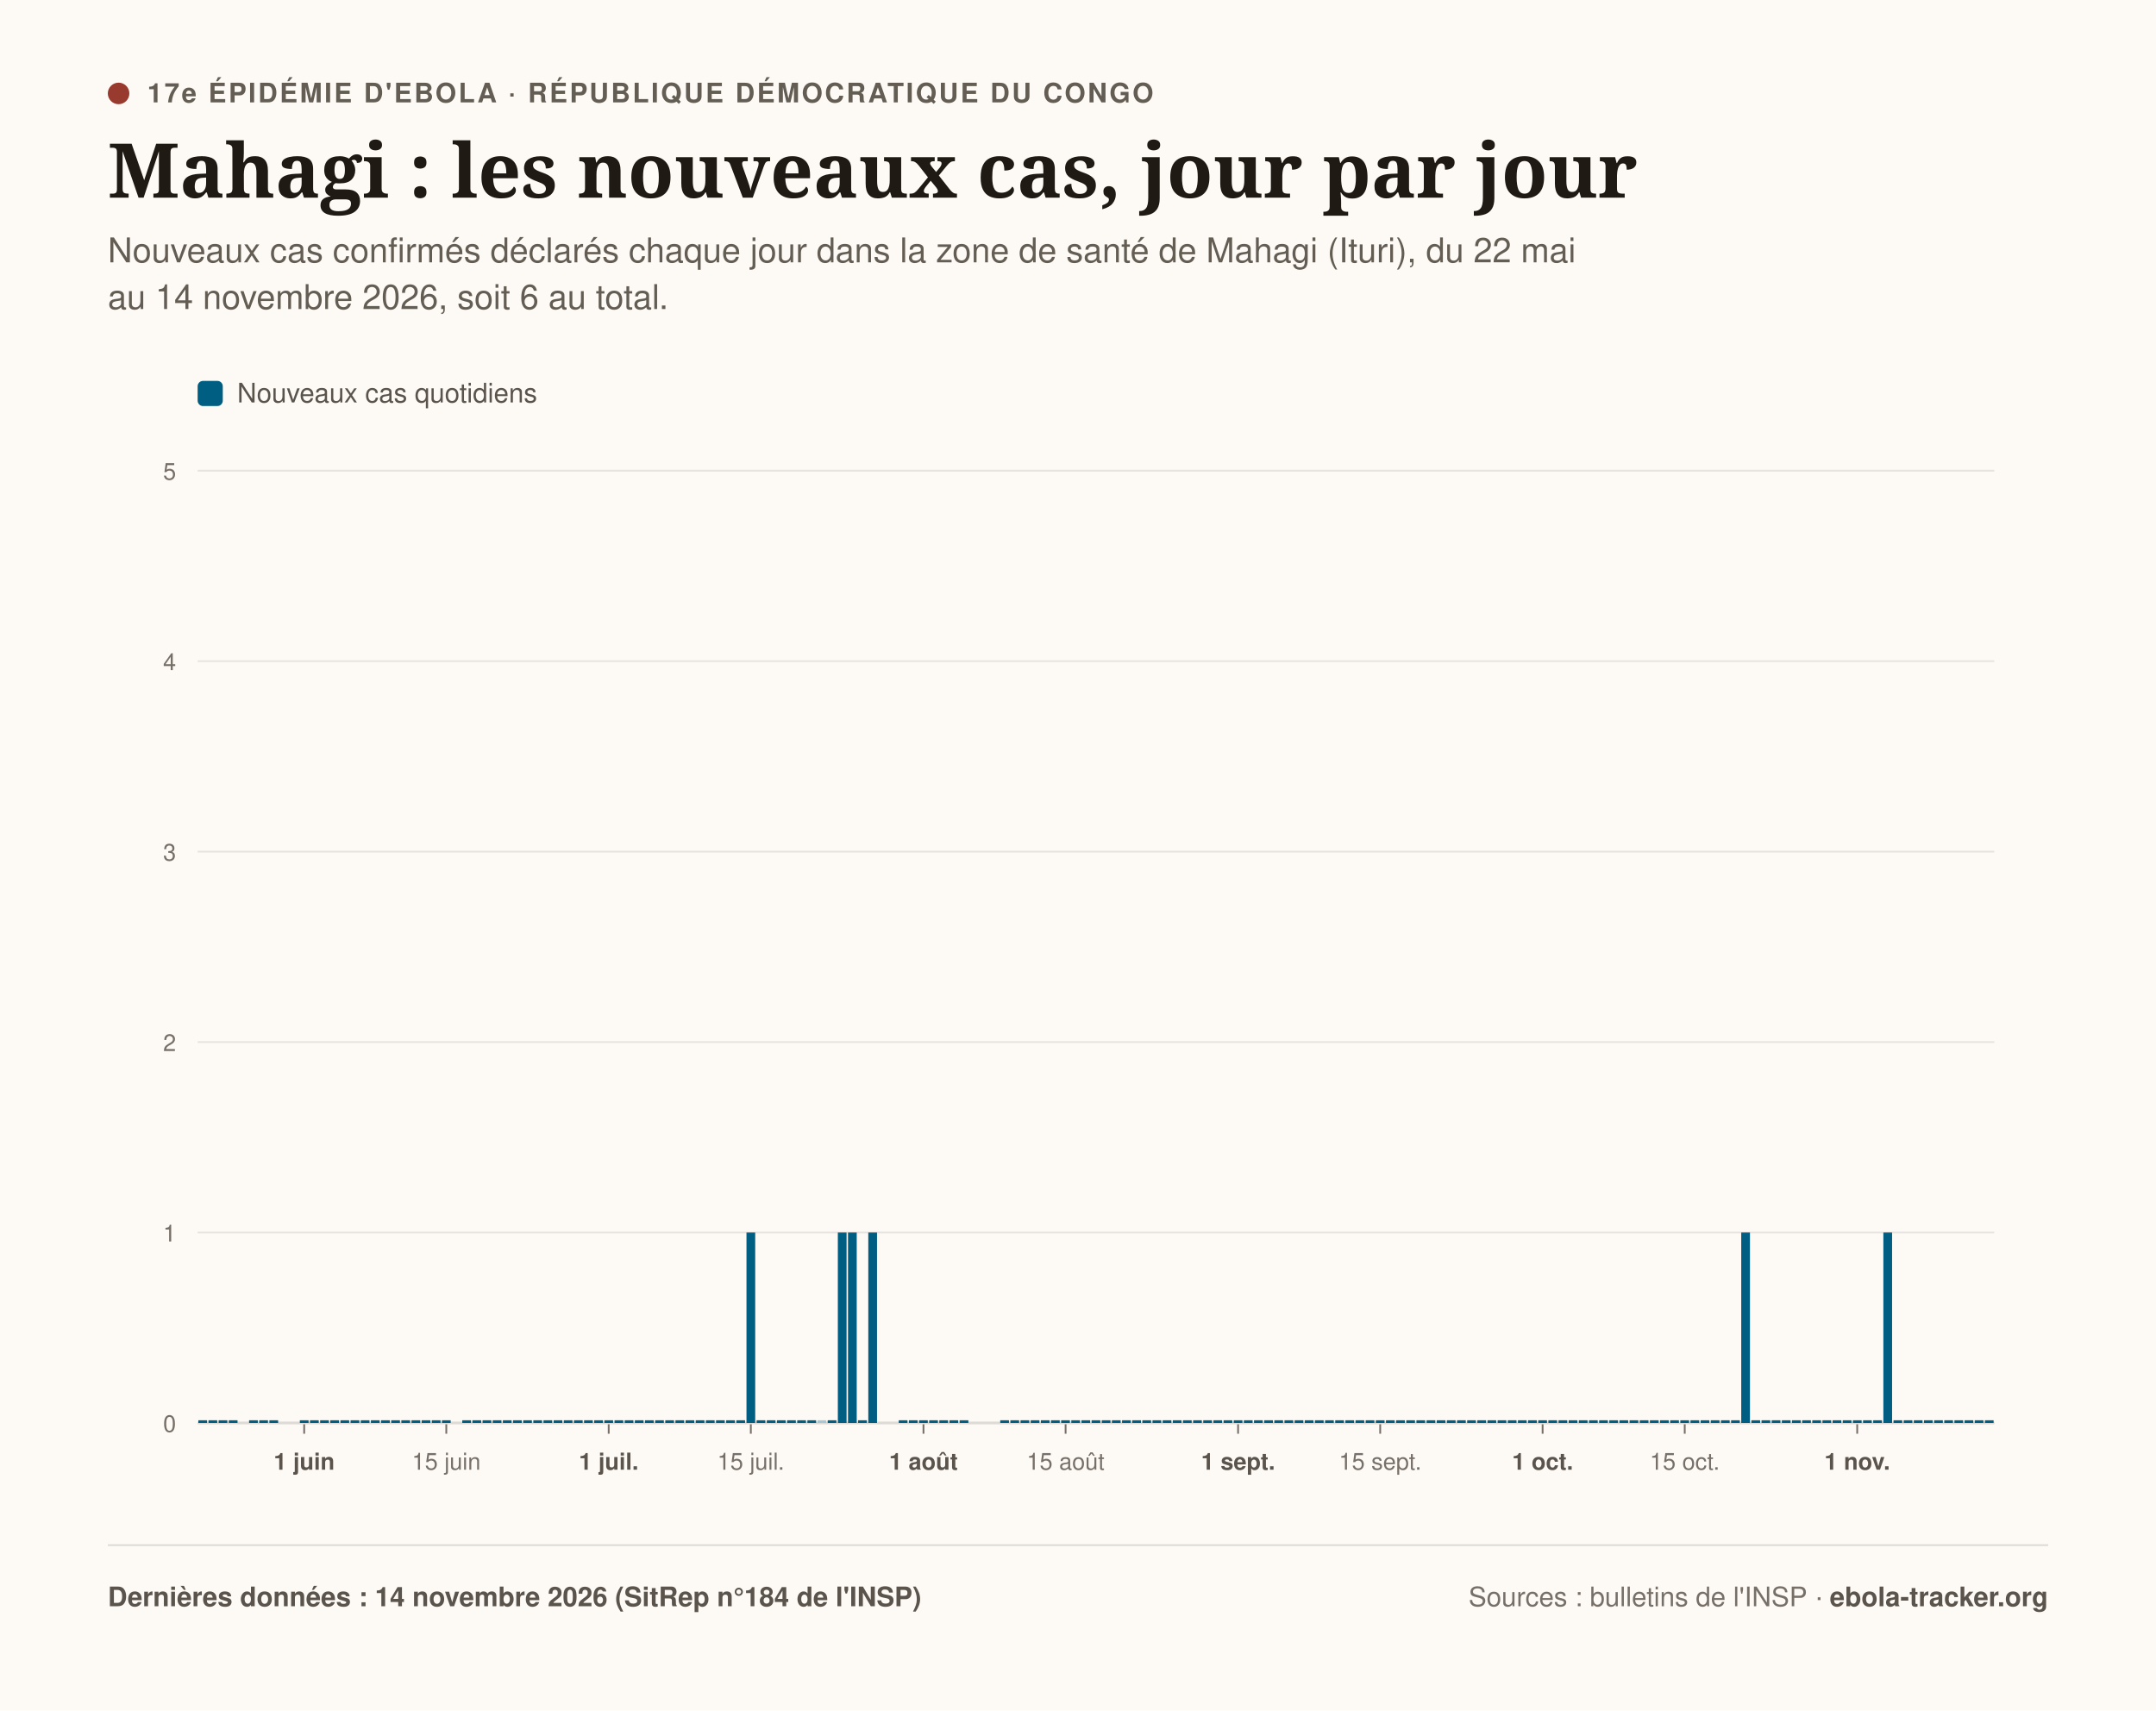
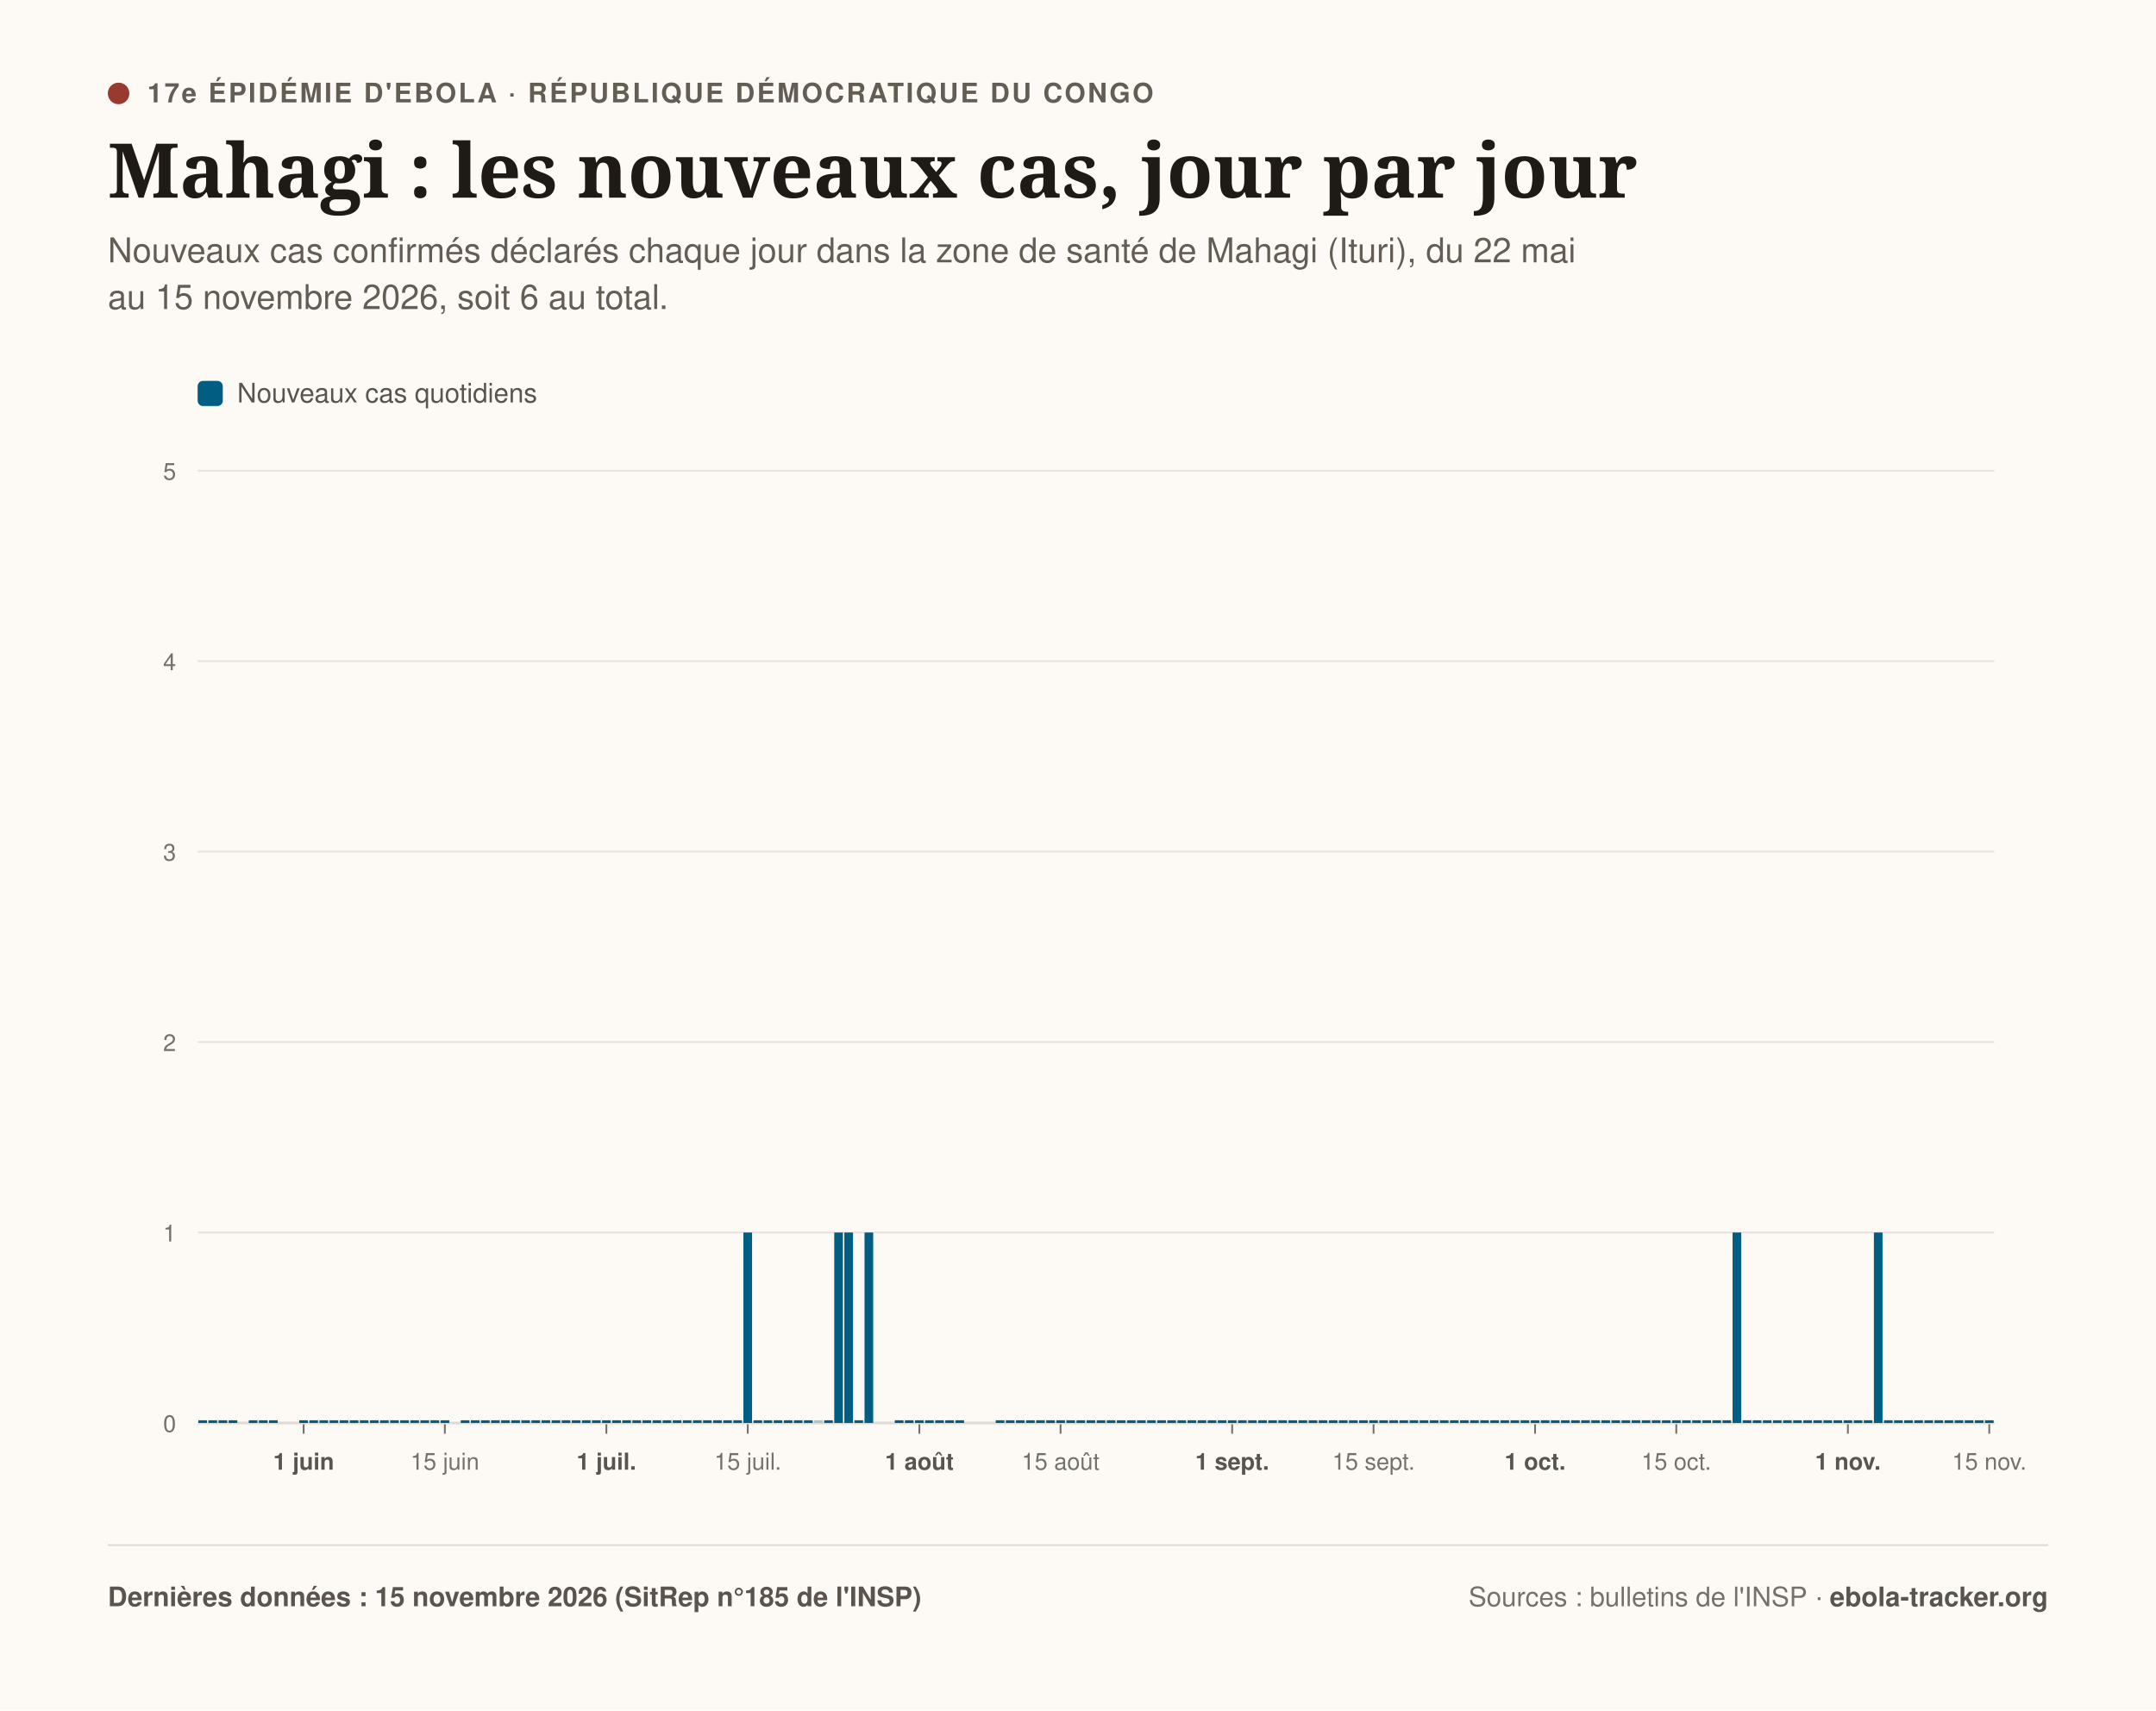
- <svg xmlns="http://www.w3.org/2000/svg" viewBox="0 0 1200 952" role="img" aria-label="Mahagi : les nouveaux cas, jour par jour. Nouveaux cas confirmés déclarés chaque jour dans la zone de santé de Mahagi (Ituri), du 22 mai au 14 novembre 2026, soit 6 au total.">
+ <svg xmlns="http://www.w3.org/2000/svg" viewBox="0 0 1200 952" role="img" aria-label="Mahagi : les nouveaux cas, jour par jour. Nouveaux cas confirmés déclarés chaque jour dans la zone de santé de Mahagi (Ituri), du 22 mai au 15 novembre 2026, soit 6 au total.">
  <rect width="1200" height="952" fill="#FDFAF6" />
  <circle cx="66" cy="52" r="6" fill="#993A2E" />
  <text x="82.0" y="57.0" font-family="'Public Sans',Helvetica,Arial,sans-serif" font-size="15" font-weight="700" fill="#635D54" text-anchor="start" letter-spacing=".08em">17e ÉPIDÉMIE D'EBOLA · RÉPUBLIQUE DÉMOCRATIQUE DU CONGO</text>
  <text x="60.0" y="110.0" font-family="'Source Serif 4',Georgia,serif" font-size="42" font-weight="600" fill="#1F1A13" text-anchor="start">Mahagi : les nouveaux cas, jour par jour</text>
  <text x="60.0" y="146.0" font-family="'Public Sans',Helvetica,Arial,sans-serif" font-size="19" font-weight="400" fill="#635D54" text-anchor="start">Nouveaux cas confirmés déclarés chaque jour dans la zone de santé de Mahagi (Ituri), du 22 mai</text>
-   <text x="60.0" y="172.0" font-family="'Public Sans',Helvetica,Arial,sans-serif" font-size="19" font-weight="400" fill="#635D54" text-anchor="start">au 14 novembre 2026, soit 6 au total.</text>
+   <text x="60.0" y="172.0" font-family="'Public Sans',Helvetica,Arial,sans-serif" font-size="19" font-weight="400" fill="#635D54" text-anchor="start">au 15 novembre 2026, soit 6 au total.</text>
  <rect x="110" y="212" width="14" height="14" rx="3" fill="#005E82" />
  <text x="132.0" y="224.0" font-family="'Public Sans',Helvetica,Arial,sans-serif" font-size="15" font-weight="400" fill="#5A544C" text-anchor="start">Nouveaux cas quotidiens</text>
  <line x1="110" x2="1110" y1="792.0" y2="792.0" stroke="#E7E4E0" />
  <text x="98.0" y="797.0" font-family="'Public Sans',Helvetica,Arial,sans-serif" font-size="13" font-weight="400" fill="#777068" text-anchor="end">0</text>
  <line x1="110" x2="1110" y1="686.0" y2="686.0" stroke="#E7E4E0" />
  <text x="98.0" y="691.0" font-family="'Public Sans',Helvetica,Arial,sans-serif" font-size="13" font-weight="400" fill="#777068" text-anchor="end">1</text>
  <line x1="110" x2="1110" y1="580.0" y2="580.0" stroke="#E7E4E0" />
  <text x="98.0" y="585.0" font-family="'Public Sans',Helvetica,Arial,sans-serif" font-size="13" font-weight="400" fill="#777068" text-anchor="end">2</text>
  <line x1="110" x2="1110" y1="474.0" y2="474.0" stroke="#E7E4E0" />
  <text x="98.0" y="479.0" font-family="'Public Sans',Helvetica,Arial,sans-serif" font-size="13" font-weight="400" fill="#777068" text-anchor="end">3</text>
  <line x1="110" x2="1110" y1="368.0" y2="368.0" stroke="#E7E4E0" />
  <text x="98.0" y="373.0" font-family="'Public Sans',Helvetica,Arial,sans-serif" font-size="13" font-weight="400" fill="#777068" text-anchor="end">4</text>
  <line x1="110" x2="1110" y1="262.0" y2="262.0" stroke="#E7E4E0" />
  <text x="98.0" y="267.0" font-family="'Public Sans',Helvetica,Arial,sans-serif" font-size="13" font-weight="400" fill="#777068" text-anchor="end">5</text>
-   <line x1="169.3" x2="169.3" y1="792" y2="798" stroke="#777068" />
-   <text x="169.3" y="818.0" font-family="'Public Sans',Helvetica,Arial,sans-serif" font-size="13" font-weight="600" fill="#5A544C" text-anchor="middle">1 juin</text>
-   <line x1="248.4" x2="248.4" y1="792" y2="798" stroke="#777068" />
-   <text x="248.4" y="818.0" font-family="'Public Sans',Helvetica,Arial,sans-serif" font-size="13" font-weight="400" fill="#777068" text-anchor="middle">15 juin</text>
-   <line x1="338.8" x2="338.8" y1="792" y2="798" stroke="#777068" />
-   <text x="338.8" y="818.0" font-family="'Public Sans',Helvetica,Arial,sans-serif" font-size="13" font-weight="600" fill="#5A544C" text-anchor="middle">1 juil.</text>
-   <line x1="417.9" x2="417.9" y1="792" y2="798" stroke="#777068" />
-   <text x="417.9" y="818.0" font-family="'Public Sans',Helvetica,Arial,sans-serif" font-size="13" font-weight="400" fill="#777068" text-anchor="middle">15 juil.</text>
-   <line x1="514.0" x2="514.0" y1="792" y2="798" stroke="#777068" />
-   <text x="514.0" y="818.0" font-family="'Public Sans',Helvetica,Arial,sans-serif" font-size="13" font-weight="600" fill="#5A544C" text-anchor="middle">1 août</text>
-   <line x1="593.1" x2="593.1" y1="792" y2="798" stroke="#777068" />
-   <text x="593.1" y="818.0" font-family="'Public Sans',Helvetica,Arial,sans-serif" font-size="13" font-weight="400" fill="#777068" text-anchor="middle">15 août</text>
-   <line x1="689.1" x2="689.1" y1="792" y2="798" stroke="#777068" />
-   <text x="689.1" y="818.0" font-family="'Public Sans',Helvetica,Arial,sans-serif" font-size="13" font-weight="600" fill="#5A544C" text-anchor="middle">1 sept.</text>
-   <line x1="768.2" x2="768.2" y1="792" y2="798" stroke="#777068" />
-   <text x="768.2" y="818.0" font-family="'Public Sans',Helvetica,Arial,sans-serif" font-size="13" font-weight="400" fill="#777068" text-anchor="middle">15 sept.</text>
-   <line x1="858.6" x2="858.6" y1="792" y2="798" stroke="#777068" />
-   <text x="858.6" y="818.0" font-family="'Public Sans',Helvetica,Arial,sans-serif" font-size="13" font-weight="600" fill="#5A544C" text-anchor="middle">1 oct.</text>
-   <line x1="937.7" x2="937.7" y1="792" y2="798" stroke="#777068" />
-   <text x="937.7" y="818.0" font-family="'Public Sans',Helvetica,Arial,sans-serif" font-size="13" font-weight="400" fill="#777068" text-anchor="middle">15 oct.</text>
-   <line x1="1033.7" x2="1033.7" y1="792" y2="798" stroke="#777068" />
-   <text x="1033.7" y="818.0" font-family="'Public Sans',Helvetica,Arial,sans-serif" font-size="13" font-weight="600" fill="#5A544C" text-anchor="middle">1 nov.</text>
+   <line x1="169.0" x2="169.0" y1="792" y2="798" stroke="#777068" />
+   <text x="169.0" y="818.0" font-family="'Public Sans',Helvetica,Arial,sans-serif" font-size="13" font-weight="600" fill="#5A544C" text-anchor="middle">1 juin</text>
+   <line x1="247.6" x2="247.6" y1="792" y2="798" stroke="#777068" />
+   <text x="247.6" y="818.0" font-family="'Public Sans',Helvetica,Arial,sans-serif" font-size="13" font-weight="400" fill="#777068" text-anchor="middle">15 juin</text>
+   <line x1="337.5" x2="337.5" y1="792" y2="798" stroke="#777068" />
+   <text x="337.5" y="818.0" font-family="'Public Sans',Helvetica,Arial,sans-serif" font-size="13" font-weight="600" fill="#5A544C" text-anchor="middle">1 juil.</text>
+   <line x1="416.2" x2="416.2" y1="792" y2="798" stroke="#777068" />
+   <text x="416.2" y="818.0" font-family="'Public Sans',Helvetica,Arial,sans-serif" font-size="13" font-weight="400" fill="#777068" text-anchor="middle">15 juil.</text>
+   <line x1="511.7" x2="511.7" y1="792" y2="798" stroke="#777068" />
+   <text x="511.7" y="818.0" font-family="'Public Sans',Helvetica,Arial,sans-serif" font-size="13" font-weight="600" fill="#5A544C" text-anchor="middle">1 août</text>
+   <line x1="590.3" x2="590.3" y1="792" y2="798" stroke="#777068" />
+   <text x="590.3" y="818.0" font-family="'Public Sans',Helvetica,Arial,sans-serif" font-size="13" font-weight="400" fill="#777068" text-anchor="middle">15 août</text>
+   <line x1="685.8" x2="685.8" y1="792" y2="798" stroke="#777068" />
+   <text x="685.8" y="818.0" font-family="'Public Sans',Helvetica,Arial,sans-serif" font-size="13" font-weight="600" fill="#5A544C" text-anchor="middle">1 sept.</text>
+   <line x1="764.5" x2="764.5" y1="792" y2="798" stroke="#777068" />
+   <text x="764.5" y="818.0" font-family="'Public Sans',Helvetica,Arial,sans-serif" font-size="13" font-weight="400" fill="#777068" text-anchor="middle">15 sept.</text>
+   <line x1="854.4" x2="854.4" y1="792" y2="798" stroke="#777068" />
+   <text x="854.4" y="818.0" font-family="'Public Sans',Helvetica,Arial,sans-serif" font-size="13" font-weight="600" fill="#5A544C" text-anchor="middle">1 oct.</text>
+   <line x1="933.0" x2="933.0" y1="792" y2="798" stroke="#777068" />
+   <text x="933.0" y="818.0" font-family="'Public Sans',Helvetica,Arial,sans-serif" font-size="13" font-weight="400" fill="#777068" text-anchor="middle">15 oct.</text>
+   <line x1="1028.5" x2="1028.5" y1="792" y2="798" stroke="#777068" />
+   <text x="1028.5" y="818.0" font-family="'Public Sans',Helvetica,Arial,sans-serif" font-size="13" font-weight="600" fill="#5A544C" text-anchor="middle">1 nov.</text>
+   <line x1="1107.2" x2="1107.2" y1="792" y2="798" stroke="#777068" />
+   <text x="1107.2" y="818.0" font-family="'Public Sans',Helvetica,Arial,sans-serif" font-size="13" font-weight="400" fill="#777068" text-anchor="middle">15 nov.</text>
  <line x1="110" x2="1110" y1="792" y2="792" stroke="#DEDAD5" stroke-width="1.5" />
-   <rect x="110.40" y="790.50" width="4.86" height="1.50" fill="#005E82" />
-   <rect x="116.05" y="790.50" width="4.86" height="1.50" fill="#005E82" />
-   <rect x="121.69" y="790.50" width="4.86" height="1.50" fill="#005E82" />
-   <rect x="127.34" y="790.50" width="4.86" height="1.50" fill="#005E82" />
-   <rect x="138.64" y="790.50" width="4.86" height="1.50" fill="#005E82" />
-   <rect x="144.29" y="790.50" width="4.86" height="1.50" fill="#005E82" />
-   <rect x="149.94" y="790.50" width="4.86" height="1.50" fill="#005E82" />
-   <rect x="166.89" y="790.50" width="4.86" height="1.50" fill="#005E82" />
-   <rect x="172.54" y="790.50" width="4.86" height="1.50" fill="#005E82" />
-   <rect x="178.19" y="790.50" width="4.86" height="1.50" fill="#005E82" />
-   <rect x="183.84" y="790.50" width="4.86" height="1.50" fill="#005E82" />
-   <rect x="189.49" y="790.50" width="4.86" height="1.50" fill="#005E82" />
-   <rect x="195.14" y="790.50" width="4.86" height="1.50" fill="#005E82" />
-   <rect x="200.79" y="790.50" width="4.86" height="1.50" fill="#005E82" />
-   <rect x="206.44" y="790.50" width="4.86" height="1.50" fill="#005E82" />
-   <rect x="212.09" y="790.50" width="4.86" height="1.50" fill="#005E82" />
-   <rect x="217.74" y="790.50" width="4.86" height="1.50" fill="#005E82" />
-   <rect x="223.39" y="790.50" width="4.86" height="1.50" fill="#005E82" />
-   <rect x="229.04" y="790.50" width="4.86" height="1.50" fill="#005E82" />
-   <rect x="234.69" y="790.50" width="4.86" height="1.50" fill="#005E82" />
-   <rect x="240.34" y="790.50" width="4.86" height="1.50" fill="#005E82" />
-   <rect x="245.99" y="790.50" width="4.86" height="1.50" fill="#005E82" />
-   <rect x="257.29" y="790.50" width="4.86" height="1.50" fill="#005E82" />
-   <rect x="262.94" y="790.50" width="4.86" height="1.50" fill="#005E82" />
-   <rect x="268.59" y="790.50" width="4.86" height="1.50" fill="#005E82" />
-   <rect x="274.24" y="790.50" width="4.86" height="1.50" fill="#005E82" />
-   <rect x="279.89" y="790.50" width="4.86" height="1.50" fill="#005E82" />
-   <rect x="285.54" y="790.50" width="4.86" height="1.50" fill="#005E82" />
-   <rect x="291.19" y="790.50" width="4.86" height="1.50" fill="#005E82" />
-   <rect x="296.84" y="790.50" width="4.86" height="1.50" fill="#005E82" />
-   <rect x="302.49" y="790.50" width="4.86" height="1.50" fill="#005E82" />
-   <rect x="308.14" y="790.50" width="4.86" height="1.50" fill="#005E82" />
-   <rect x="313.79" y="790.50" width="4.86" height="1.50" fill="#005E82" />
-   <rect x="319.44" y="790.50" width="4.86" height="1.50" fill="#005E82" />
-   <rect x="325.08" y="790.50" width="4.86" height="1.50" fill="#005E82" />
-   <rect x="330.73" y="790.50" width="4.86" height="1.50" fill="#005E82" />
-   <rect x="336.38" y="790.50" width="4.86" height="1.50" fill="#005E82" />
-   <rect x="342.03" y="790.50" width="4.86" height="1.50" fill="#005E82" />
-   <rect x="347.68" y="790.50" width="4.86" height="1.50" fill="#005E82" />
-   <rect x="353.33" y="790.50" width="4.86" height="1.50" fill="#005E82" />
-   <rect x="358.98" y="790.50" width="4.86" height="1.50" fill="#005E82" />
-   <rect x="364.63" y="790.50" width="4.86" height="1.50" fill="#005E82" />
-   <rect x="370.28" y="790.50" width="4.86" height="1.50" fill="#005E82" />
-   <rect x="375.93" y="790.50" width="4.86" height="1.50" fill="#005E82" />
-   <rect x="381.58" y="790.50" width="4.86" height="1.50" fill="#005E82" />
-   <rect x="387.23" y="790.50" width="4.86" height="1.50" fill="#005E82" />
-   <rect x="392.88" y="790.50" width="4.86" height="1.50" fill="#005E82" />
-   <rect x="398.53" y="790.50" width="4.86" height="1.50" fill="#005E82" />
-   <rect x="404.18" y="790.50" width="4.86" height="1.50" fill="#005E82" />
-   <rect x="409.83" y="790.50" width="4.86" height="1.50" fill="#005E82" />
-   <rect x="415.48" y="686.00" width="4.86" height="106.00" fill="#005E82" />
-   <rect x="421.13" y="790.50" width="4.86" height="1.50" fill="#005E82" />
-   <rect x="426.78" y="790.50" width="4.86" height="1.50" fill="#005E82" />
-   <rect x="432.43" y="790.50" width="4.86" height="1.50" fill="#005E82" />
-   <rect x="438.08" y="790.50" width="4.86" height="1.50" fill="#005E82" />
-   <rect x="443.73" y="790.50" width="4.86" height="1.50" fill="#005E82" />
-   <rect x="449.38" y="790.50" width="4.86" height="1.50" fill="#005E82" />
-   <rect x="455.03" y="790.50" width="4.86" height="1.50" fill="#a6c7d3" />
-   <rect x="460.68" y="790.50" width="4.86" height="1.50" fill="#005E82" />
-   <rect x="466.33" y="686.00" width="4.86" height="106.00" fill="#005E82" />
-   <rect x="471.98" y="686.00" width="4.86" height="106.00" fill="#005E82" />
-   <rect x="477.63" y="790.50" width="4.86" height="1.50" fill="#005E82" />
-   <rect x="483.28" y="686.00" width="4.86" height="106.00" fill="#005E82" />
-   <rect x="500.23" y="790.50" width="4.86" height="1.50" fill="#005E82" />
-   <rect x="505.88" y="790.50" width="4.86" height="1.50" fill="#005E82" />
-   <rect x="511.53" y="790.50" width="4.86" height="1.50" fill="#005E82" />
-   <rect x="517.18" y="790.50" width="4.86" height="1.50" fill="#005E82" />
-   <rect x="522.82" y="790.50" width="4.86" height="1.50" fill="#005E82" />
-   <rect x="528.47" y="790.50" width="4.86" height="1.50" fill="#005E82" />
-   <rect x="534.12" y="790.50" width="4.86" height="1.50" fill="#005E82" />
-   <rect x="556.72" y="790.50" width="4.86" height="1.50" fill="#005E82" />
-   <rect x="562.37" y="790.50" width="4.86" height="1.50" fill="#005E82" />
-   <rect x="568.02" y="790.50" width="4.86" height="1.50" fill="#005E82" />
-   <rect x="573.67" y="790.50" width="4.86" height="1.50" fill="#005E82" />
-   <rect x="579.32" y="790.50" width="4.86" height="1.50" fill="#005E82" />
-   <rect x="584.97" y="790.50" width="4.86" height="1.50" fill="#005E82" />
-   <rect x="590.62" y="790.50" width="4.86" height="1.50" fill="#005E82" />
-   <rect x="596.27" y="790.50" width="4.86" height="1.50" fill="#005E82" />
-   <rect x="601.92" y="790.50" width="4.86" height="1.50" fill="#005E82" />
-   <rect x="607.57" y="790.50" width="4.86" height="1.50" fill="#005E82" />
-   <rect x="613.22" y="790.50" width="4.86" height="1.50" fill="#005E82" />
-   <rect x="618.87" y="790.50" width="4.86" height="1.50" fill="#005E82" />
-   <rect x="624.52" y="790.50" width="4.86" height="1.50" fill="#005E82" />
-   <rect x="630.17" y="790.50" width="4.86" height="1.50" fill="#005E82" />
-   <rect x="635.82" y="790.50" width="4.86" height="1.50" fill="#005E82" />
-   <rect x="641.47" y="790.50" width="4.86" height="1.50" fill="#005E82" />
-   <rect x="647.12" y="790.50" width="4.86" height="1.50" fill="#005E82" />
-   <rect x="652.77" y="790.50" width="4.86" height="1.50" fill="#005E82" />
-   <rect x="658.42" y="790.50" width="4.86" height="1.50" fill="#005E82" />
-   <rect x="664.07" y="790.50" width="4.86" height="1.50" fill="#005E82" />
-   <rect x="669.72" y="790.50" width="4.86" height="1.50" fill="#005E82" />
-   <rect x="675.37" y="790.50" width="4.86" height="1.50" fill="#005E82" />
-   <rect x="681.02" y="790.50" width="4.86" height="1.50" fill="#005E82" />
-   <rect x="686.67" y="790.50" width="4.86" height="1.50" fill="#005E82" />
-   <rect x="692.32" y="790.50" width="4.86" height="1.50" fill="#005E82" />
-   <rect x="697.97" y="790.50" width="4.86" height="1.50" fill="#005E82" />
-   <rect x="703.62" y="790.50" width="4.86" height="1.50" fill="#005E82" />
-   <rect x="709.27" y="790.50" width="4.86" height="1.50" fill="#005E82" />
-   <rect x="714.92" y="790.50" width="4.86" height="1.50" fill="#005E82" />
-   <rect x="720.56" y="790.50" width="4.86" height="1.50" fill="#005E82" />
-   <rect x="726.21" y="790.50" width="4.86" height="1.50" fill="#005E82" />
-   <rect x="731.86" y="790.50" width="4.86" height="1.50" fill="#005E82" />
-   <rect x="737.51" y="790.50" width="4.86" height="1.50" fill="#005E82" />
-   <rect x="743.16" y="790.50" width="4.86" height="1.50" fill="#005E82" />
-   <rect x="748.81" y="790.50" width="4.86" height="1.50" fill="#005E82" />
-   <rect x="754.46" y="790.50" width="4.86" height="1.50" fill="#005E82" />
-   <rect x="760.11" y="790.50" width="4.86" height="1.50" fill="#005E82" />
-   <rect x="765.76" y="790.50" width="4.86" height="1.50" fill="#005E82" />
-   <rect x="771.41" y="790.50" width="4.86" height="1.50" fill="#005E82" />
-   <rect x="777.06" y="790.50" width="4.86" height="1.50" fill="#005E82" />
-   <rect x="782.71" y="790.50" width="4.86" height="1.50" fill="#005E82" />
-   <rect x="788.36" y="790.50" width="4.86" height="1.50" fill="#005E82" />
-   <rect x="794.01" y="790.50" width="4.86" height="1.50" fill="#005E82" />
-   <rect x="799.66" y="790.50" width="4.86" height="1.50" fill="#005E82" />
-   <rect x="805.31" y="790.50" width="4.86" height="1.50" fill="#005E82" />
-   <rect x="810.96" y="790.50" width="4.86" height="1.50" fill="#005E82" />
-   <rect x="816.61" y="790.50" width="4.86" height="1.50" fill="#005E82" />
-   <rect x="822.26" y="790.50" width="4.86" height="1.50" fill="#005E82" />
-   <rect x="827.91" y="790.50" width="4.86" height="1.50" fill="#005E82" />
-   <rect x="833.56" y="790.50" width="4.86" height="1.50" fill="#005E82" />
-   <rect x="839.21" y="790.50" width="4.86" height="1.50" fill="#005E82" />
-   <rect x="844.86" y="790.50" width="4.86" height="1.50" fill="#005E82" />
-   <rect x="850.51" y="790.50" width="4.86" height="1.50" fill="#005E82" />
-   <rect x="856.16" y="790.50" width="4.86" height="1.50" fill="#005E82" />
-   <rect x="861.81" y="790.50" width="4.86" height="1.50" fill="#005E82" />
-   <rect x="867.46" y="790.50" width="4.86" height="1.50" fill="#005E82" />
-   <rect x="873.11" y="790.50" width="4.86" height="1.50" fill="#005E82" />
-   <rect x="878.76" y="790.50" width="4.86" height="1.50" fill="#005E82" />
-   <rect x="884.41" y="790.50" width="4.86" height="1.50" fill="#005E82" />
-   <rect x="890.06" y="790.50" width="4.86" height="1.50" fill="#005E82" />
-   <rect x="895.71" y="790.50" width="4.86" height="1.50" fill="#005E82" />
-   <rect x="901.36" y="790.50" width="4.86" height="1.50" fill="#005E82" />
-   <rect x="907.01" y="790.50" width="4.86" height="1.50" fill="#005E82" />
-   <rect x="912.66" y="790.50" width="4.86" height="1.50" fill="#005E82" />
-   <rect x="918.31" y="790.50" width="4.86" height="1.50" fill="#005E82" />
-   <rect x="923.95" y="790.50" width="4.86" height="1.50" fill="#005E82" />
-   <rect x="929.60" y="790.50" width="4.86" height="1.50" fill="#005E82" />
-   <rect x="935.25" y="790.50" width="4.86" height="1.50" fill="#005E82" />
-   <rect x="940.90" y="790.50" width="4.86" height="1.50" fill="#005E82" />
-   <rect x="946.55" y="790.50" width="4.86" height="1.50" fill="#005E82" />
-   <rect x="952.20" y="790.50" width="4.86" height="1.50" fill="#005E82" />
-   <rect x="957.85" y="790.50" width="4.86" height="1.50" fill="#005E82" />
-   <rect x="963.50" y="790.50" width="4.86" height="1.50" fill="#005E82" />
-   <rect x="969.15" y="686.00" width="4.86" height="106.00" fill="#005E82" />
-   <rect x="974.80" y="790.50" width="4.86" height="1.50" fill="#005E82" />
-   <rect x="980.45" y="790.50" width="4.86" height="1.50" fill="#005E82" />
-   <rect x="986.10" y="790.50" width="4.86" height="1.50" fill="#005E82" />
-   <rect x="991.75" y="790.50" width="4.86" height="1.50" fill="#005E82" />
-   <rect x="997.40" y="790.50" width="4.86" height="1.50" fill="#005E82" />
-   <rect x="1003.05" y="790.50" width="4.86" height="1.50" fill="#005E82" />
-   <rect x="1008.70" y="790.50" width="4.86" height="1.50" fill="#005E82" />
-   <rect x="1014.35" y="790.50" width="4.86" height="1.50" fill="#005E82" />
-   <rect x="1020.00" y="790.50" width="4.86" height="1.50" fill="#005E82" />
-   <rect x="1025.65" y="790.50" width="4.86" height="1.50" fill="#005E82" />
-   <rect x="1031.30" y="790.50" width="4.86" height="1.50" fill="#005E82" />
-   <rect x="1036.95" y="790.50" width="4.86" height="1.50" fill="#005E82" />
-   <rect x="1042.60" y="790.50" width="4.86" height="1.50" fill="#005E82" />
-   <rect x="1048.25" y="686.00" width="4.86" height="106.00" fill="#005E82" />
-   <rect x="1053.90" y="790.50" width="4.86" height="1.50" fill="#005E82" />
-   <rect x="1059.55" y="790.50" width="4.86" height="1.50" fill="#005E82" />
-   <rect x="1065.20" y="790.50" width="4.86" height="1.50" fill="#005E82" />
-   <rect x="1070.85" y="790.50" width="4.86" height="1.50" fill="#005E82" />
-   <rect x="1076.50" y="790.50" width="4.86" height="1.50" fill="#005E82" />
-   <rect x="1082.15" y="790.50" width="4.86" height="1.50" fill="#005E82" />
-   <rect x="1087.80" y="790.50" width="4.86" height="1.50" fill="#005E82" />
-   <rect x="1093.45" y="790.50" width="4.86" height="1.50" fill="#005E82" />
-   <rect x="1099.10" y="790.50" width="4.86" height="1.50" fill="#005E82" />
-   <rect x="1104.75" y="790.50" width="4.86" height="1.50" fill="#005E82" />
+   <rect x="110.39" y="790.50" width="4.83" height="1.50" fill="#005E82" />
+   <rect x="116.01" y="790.50" width="4.83" height="1.50" fill="#005E82" />
+   <rect x="121.63" y="790.50" width="4.83" height="1.50" fill="#005E82" />
+   <rect x="127.25" y="790.50" width="4.83" height="1.50" fill="#005E82" />
+   <rect x="138.48" y="790.50" width="4.83" height="1.50" fill="#005E82" />
+   <rect x="144.10" y="790.50" width="4.83" height="1.50" fill="#005E82" />
+   <rect x="149.72" y="790.50" width="4.83" height="1.50" fill="#005E82" />
+   <rect x="166.57" y="790.50" width="4.83" height="1.50" fill="#005E82" />
+   <rect x="172.19" y="790.50" width="4.83" height="1.50" fill="#005E82" />
+   <rect x="177.81" y="790.50" width="4.83" height="1.50" fill="#005E82" />
+   <rect x="183.43" y="790.50" width="4.83" height="1.50" fill="#005E82" />
+   <rect x="189.04" y="790.50" width="4.83" height="1.50" fill="#005E82" />
+   <rect x="194.66" y="790.50" width="4.83" height="1.50" fill="#005E82" />
+   <rect x="200.28" y="790.50" width="4.83" height="1.50" fill="#005E82" />
+   <rect x="205.90" y="790.50" width="4.83" height="1.50" fill="#005E82" />
+   <rect x="211.52" y="790.50" width="4.83" height="1.50" fill="#005E82" />
+   <rect x="217.13" y="790.50" width="4.83" height="1.50" fill="#005E82" />
+   <rect x="222.75" y="790.50" width="4.83" height="1.50" fill="#005E82" />
+   <rect x="228.37" y="790.50" width="4.83" height="1.50" fill="#005E82" />
+   <rect x="233.99" y="790.50" width="4.83" height="1.50" fill="#005E82" />
+   <rect x="239.61" y="790.50" width="4.83" height="1.50" fill="#005E82" />
+   <rect x="245.22" y="790.50" width="4.83" height="1.50" fill="#005E82" />
+   <rect x="256.46" y="790.50" width="4.83" height="1.50" fill="#005E82" />
+   <rect x="262.08" y="790.50" width="4.83" height="1.50" fill="#005E82" />
+   <rect x="267.70" y="790.50" width="4.83" height="1.50" fill="#005E82" />
+   <rect x="273.31" y="790.50" width="4.83" height="1.50" fill="#005E82" />
+   <rect x="278.93" y="790.50" width="4.83" height="1.50" fill="#005E82" />
+   <rect x="284.55" y="790.50" width="4.83" height="1.50" fill="#005E82" />
+   <rect x="290.17" y="790.50" width="4.83" height="1.50" fill="#005E82" />
+   <rect x="295.79" y="790.50" width="4.83" height="1.50" fill="#005E82" />
+   <rect x="301.40" y="790.50" width="4.83" height="1.50" fill="#005E82" />
+   <rect x="307.02" y="790.50" width="4.83" height="1.50" fill="#005E82" />
+   <rect x="312.64" y="790.50" width="4.83" height="1.50" fill="#005E82" />
+   <rect x="318.26" y="790.50" width="4.83" height="1.50" fill="#005E82" />
+   <rect x="323.88" y="790.50" width="4.83" height="1.50" fill="#005E82" />
+   <rect x="329.49" y="790.50" width="4.83" height="1.50" fill="#005E82" />
+   <rect x="335.11" y="790.50" width="4.83" height="1.50" fill="#005E82" />
+   <rect x="340.73" y="790.50" width="4.83" height="1.50" fill="#005E82" />
+   <rect x="346.35" y="790.50" width="4.83" height="1.50" fill="#005E82" />
+   <rect x="351.97" y="790.50" width="4.83" height="1.50" fill="#005E82" />
+   <rect x="357.58" y="790.50" width="4.83" height="1.50" fill="#005E82" />
+   <rect x="363.20" y="790.50" width="4.83" height="1.50" fill="#005E82" />
+   <rect x="368.82" y="790.50" width="4.83" height="1.50" fill="#005E82" />
+   <rect x="374.44" y="790.50" width="4.83" height="1.50" fill="#005E82" />
+   <rect x="380.06" y="790.50" width="4.83" height="1.50" fill="#005E82" />
+   <rect x="385.67" y="790.50" width="4.83" height="1.50" fill="#005E82" />
+   <rect x="391.29" y="790.50" width="4.83" height="1.50" fill="#005E82" />
+   <rect x="396.91" y="790.50" width="4.83" height="1.50" fill="#005E82" />
+   <rect x="402.53" y="790.50" width="4.83" height="1.50" fill="#005E82" />
+   <rect x="408.15" y="790.50" width="4.83" height="1.50" fill="#005E82" />
+   <rect x="413.76" y="686.00" width="4.83" height="106.00" fill="#005E82" />
+   <rect x="419.38" y="790.50" width="4.83" height="1.50" fill="#005E82" />
+   <rect x="425.00" y="790.50" width="4.83" height="1.50" fill="#005E82" />
+   <rect x="430.62" y="790.50" width="4.83" height="1.50" fill="#005E82" />
+   <rect x="436.24" y="790.50" width="4.83" height="1.50" fill="#005E82" />
+   <rect x="441.85" y="790.50" width="4.83" height="1.50" fill="#005E82" />
+   <rect x="447.47" y="790.50" width="4.83" height="1.50" fill="#005E82" />
+   <rect x="453.09" y="790.50" width="4.83" height="1.50" fill="#a6c7d3" />
+   <rect x="458.71" y="790.50" width="4.83" height="1.50" fill="#005E82" />
+   <rect x="464.33" y="686.00" width="4.83" height="106.00" fill="#005E82" />
+   <rect x="469.94" y="686.00" width="4.83" height="106.00" fill="#005E82" />
+   <rect x="475.56" y="790.50" width="4.83" height="1.50" fill="#005E82" />
+   <rect x="481.18" y="686.00" width="4.83" height="106.00" fill="#005E82" />
+   <rect x="498.03" y="790.50" width="4.83" height="1.50" fill="#005E82" />
+   <rect x="503.65" y="790.50" width="4.83" height="1.50" fill="#005E82" />
+   <rect x="509.27" y="790.50" width="4.83" height="1.50" fill="#005E82" />
+   <rect x="514.89" y="790.50" width="4.83" height="1.50" fill="#005E82" />
+   <rect x="520.51" y="790.50" width="4.83" height="1.50" fill="#005E82" />
+   <rect x="526.12" y="790.50" width="4.83" height="1.50" fill="#005E82" />
+   <rect x="531.74" y="790.50" width="4.83" height="1.50" fill="#005E82" />
+   <rect x="554.21" y="790.50" width="4.83" height="1.50" fill="#005E82" />
+   <rect x="559.83" y="790.50" width="4.83" height="1.50" fill="#005E82" />
+   <rect x="565.45" y="790.50" width="4.83" height="1.50" fill="#005E82" />
+   <rect x="571.07" y="790.50" width="4.83" height="1.50" fill="#005E82" />
+   <rect x="576.69" y="790.50" width="4.83" height="1.50" fill="#005E82" />
+   <rect x="582.30" y="790.50" width="4.83" height="1.50" fill="#005E82" />
+   <rect x="587.92" y="790.50" width="4.83" height="1.50" fill="#005E82" />
+   <rect x="593.54" y="790.50" width="4.83" height="1.50" fill="#005E82" />
+   <rect x="599.16" y="790.50" width="4.83" height="1.50" fill="#005E82" />
+   <rect x="604.78" y="790.50" width="4.83" height="1.50" fill="#005E82" />
+   <rect x="610.39" y="790.50" width="4.83" height="1.50" fill="#005E82" />
+   <rect x="616.01" y="790.50" width="4.83" height="1.50" fill="#005E82" />
+   <rect x="621.63" y="790.50" width="4.83" height="1.50" fill="#005E82" />
+   <rect x="627.25" y="790.50" width="4.83" height="1.50" fill="#005E82" />
+   <rect x="632.87" y="790.50" width="4.83" height="1.50" fill="#005E82" />
+   <rect x="638.48" y="790.50" width="4.83" height="1.50" fill="#005E82" />
+   <rect x="644.10" y="790.50" width="4.83" height="1.50" fill="#005E82" />
+   <rect x="649.72" y="790.50" width="4.83" height="1.50" fill="#005E82" />
+   <rect x="655.34" y="790.50" width="4.83" height="1.50" fill="#005E82" />
+   <rect x="660.96" y="790.50" width="4.83" height="1.50" fill="#005E82" />
+   <rect x="666.57" y="790.50" width="4.83" height="1.50" fill="#005E82" />
+   <rect x="672.19" y="790.50" width="4.83" height="1.50" fill="#005E82" />
+   <rect x="677.81" y="790.50" width="4.83" height="1.50" fill="#005E82" />
+   <rect x="683.43" y="790.50" width="4.83" height="1.50" fill="#005E82" />
+   <rect x="689.04" y="790.50" width="4.83" height="1.50" fill="#005E82" />
+   <rect x="694.66" y="790.50" width="4.83" height="1.50" fill="#005E82" />
+   <rect x="700.28" y="790.50" width="4.83" height="1.50" fill="#005E82" />
+   <rect x="705.90" y="790.50" width="4.83" height="1.50" fill="#005E82" />
+   <rect x="711.52" y="790.50" width="4.83" height="1.50" fill="#005E82" />
+   <rect x="717.13" y="790.50" width="4.83" height="1.50" fill="#005E82" />
+   <rect x="722.75" y="790.50" width="4.83" height="1.50" fill="#005E82" />
+   <rect x="728.37" y="790.50" width="4.83" height="1.50" fill="#005E82" />
+   <rect x="733.99" y="790.50" width="4.83" height="1.50" fill="#005E82" />
+   <rect x="739.61" y="790.50" width="4.83" height="1.50" fill="#005E82" />
+   <rect x="745.22" y="790.50" width="4.83" height="1.50" fill="#005E82" />
+   <rect x="750.84" y="790.50" width="4.83" height="1.50" fill="#005E82" />
+   <rect x="756.46" y="790.50" width="4.83" height="1.50" fill="#005E82" />
+   <rect x="762.08" y="790.50" width="4.83" height="1.50" fill="#005E82" />
+   <rect x="767.70" y="790.50" width="4.83" height="1.50" fill="#005E82" />
+   <rect x="773.31" y="790.50" width="4.83" height="1.50" fill="#005E82" />
+   <rect x="778.93" y="790.50" width="4.83" height="1.50" fill="#005E82" />
+   <rect x="784.55" y="790.50" width="4.83" height="1.50" fill="#005E82" />
+   <rect x="790.17" y="790.50" width="4.83" height="1.50" fill="#005E82" />
+   <rect x="795.79" y="790.50" width="4.83" height="1.50" fill="#005E82" />
+   <rect x="801.40" y="790.50" width="4.83" height="1.50" fill="#005E82" />
+   <rect x="807.02" y="790.50" width="4.83" height="1.50" fill="#005E82" />
+   <rect x="812.64" y="790.50" width="4.83" height="1.50" fill="#005E82" />
+   <rect x="818.26" y="790.50" width="4.83" height="1.50" fill="#005E82" />
+   <rect x="823.88" y="790.50" width="4.83" height="1.50" fill="#005E82" />
+   <rect x="829.49" y="790.50" width="4.83" height="1.50" fill="#005E82" />
+   <rect x="835.11" y="790.50" width="4.83" height="1.50" fill="#005E82" />
+   <rect x="840.73" y="790.50" width="4.83" height="1.50" fill="#005E82" />
+   <rect x="846.35" y="790.50" width="4.83" height="1.50" fill="#005E82" />
+   <rect x="851.97" y="790.50" width="4.83" height="1.50" fill="#005E82" />
+   <rect x="857.58" y="790.50" width="4.83" height="1.50" fill="#005E82" />
+   <rect x="863.20" y="790.50" width="4.83" height="1.50" fill="#005E82" />
+   <rect x="868.82" y="790.50" width="4.83" height="1.50" fill="#005E82" />
+   <rect x="874.44" y="790.50" width="4.83" height="1.50" fill="#005E82" />
+   <rect x="880.06" y="790.50" width="4.83" height="1.50" fill="#005E82" />
+   <rect x="885.67" y="790.50" width="4.83" height="1.50" fill="#005E82" />
+   <rect x="891.29" y="790.50" width="4.83" height="1.50" fill="#005E82" />
+   <rect x="896.91" y="790.50" width="4.83" height="1.50" fill="#005E82" />
+   <rect x="902.53" y="790.50" width="4.83" height="1.50" fill="#005E82" />
+   <rect x="908.15" y="790.50" width="4.83" height="1.50" fill="#005E82" />
+   <rect x="913.76" y="790.50" width="4.83" height="1.50" fill="#005E82" />
+   <rect x="919.38" y="790.50" width="4.83" height="1.50" fill="#005E82" />
+   <rect x="925.00" y="790.50" width="4.83" height="1.50" fill="#005E82" />
+   <rect x="930.62" y="790.50" width="4.83" height="1.50" fill="#005E82" />
+   <rect x="936.24" y="790.50" width="4.83" height="1.50" fill="#005E82" />
+   <rect x="941.85" y="790.50" width="4.83" height="1.50" fill="#005E82" />
+   <rect x="947.47" y="790.50" width="4.83" height="1.50" fill="#005E82" />
+   <rect x="953.09" y="790.50" width="4.83" height="1.50" fill="#005E82" />
+   <rect x="958.71" y="790.50" width="4.83" height="1.50" fill="#005E82" />
+   <rect x="964.33" y="686.00" width="4.83" height="106.00" fill="#005E82" />
+   <rect x="969.94" y="790.50" width="4.83" height="1.50" fill="#005E82" />
+   <rect x="975.56" y="790.50" width="4.83" height="1.50" fill="#005E82" />
+   <rect x="981.18" y="790.50" width="4.83" height="1.50" fill="#005E82" />
+   <rect x="986.80" y="790.50" width="4.83" height="1.50" fill="#005E82" />
+   <rect x="992.42" y="790.50" width="4.83" height="1.50" fill="#005E82" />
+   <rect x="998.03" y="790.50" width="4.83" height="1.50" fill="#005E82" />
+   <rect x="1003.65" y="790.50" width="4.83" height="1.50" fill="#005E82" />
+   <rect x="1009.27" y="790.50" width="4.83" height="1.50" fill="#005E82" />
+   <rect x="1014.89" y="790.50" width="4.83" height="1.50" fill="#005E82" />
+   <rect x="1020.51" y="790.50" width="4.83" height="1.50" fill="#005E82" />
+   <rect x="1026.12" y="790.50" width="4.83" height="1.50" fill="#005E82" />
+   <rect x="1031.74" y="790.50" width="4.83" height="1.50" fill="#005E82" />
+   <rect x="1037.36" y="790.50" width="4.83" height="1.50" fill="#005E82" />
+   <rect x="1042.98" y="686.00" width="4.83" height="106.00" fill="#005E82" />
+   <rect x="1048.60" y="790.50" width="4.83" height="1.50" fill="#005E82" />
+   <rect x="1054.21" y="790.50" width="4.83" height="1.50" fill="#005E82" />
+   <rect x="1059.83" y="790.50" width="4.83" height="1.50" fill="#005E82" />
+   <rect x="1065.45" y="790.50" width="4.83" height="1.50" fill="#005E82" />
+   <rect x="1071.07" y="790.50" width="4.83" height="1.50" fill="#005E82" />
+   <rect x="1076.69" y="790.50" width="4.83" height="1.50" fill="#005E82" />
+   <rect x="1082.30" y="790.50" width="4.83" height="1.50" fill="#005E82" />
+   <rect x="1087.92" y="790.50" width="4.83" height="1.50" fill="#005E82" />
+   <rect x="1093.54" y="790.50" width="4.83" height="1.50" fill="#005E82" />
+   <rect x="1099.16" y="790.50" width="4.83" height="1.50" fill="#005E82" />
+   <rect x="1104.78" y="790.50" width="4.83" height="1.50" fill="#005E82" />
  <line x1="60" x2="1140" y1="860" y2="860" stroke="#DEDAD5" />
-   <text x="60.0" y="894.0" font-family="'Public Sans',Helvetica,Arial,sans-serif" font-size="15" font-weight="600" fill="#5A544C" text-anchor="start">Dernières données : 14 novembre 2026 (SitRep n°184 de l'INSP)</text>
+   <text x="60.0" y="894.0" font-family="'Public Sans',Helvetica,Arial,sans-serif" font-size="15" font-weight="600" fill="#5A544C" text-anchor="start">Dernières données : 15 novembre 2026 (SitRep n°185 de l'INSP)</text>
  <text x="1140" y="894" text-anchor="end" font-family="'Public Sans',Helvetica,Arial,sans-serif" font-size="15" fill="#777068">Sources : bulletins de l'INSP · <tspan font-weight="700" fill="#5A544C">ebola-tracker.org</tspan>
  </text>
</svg>
